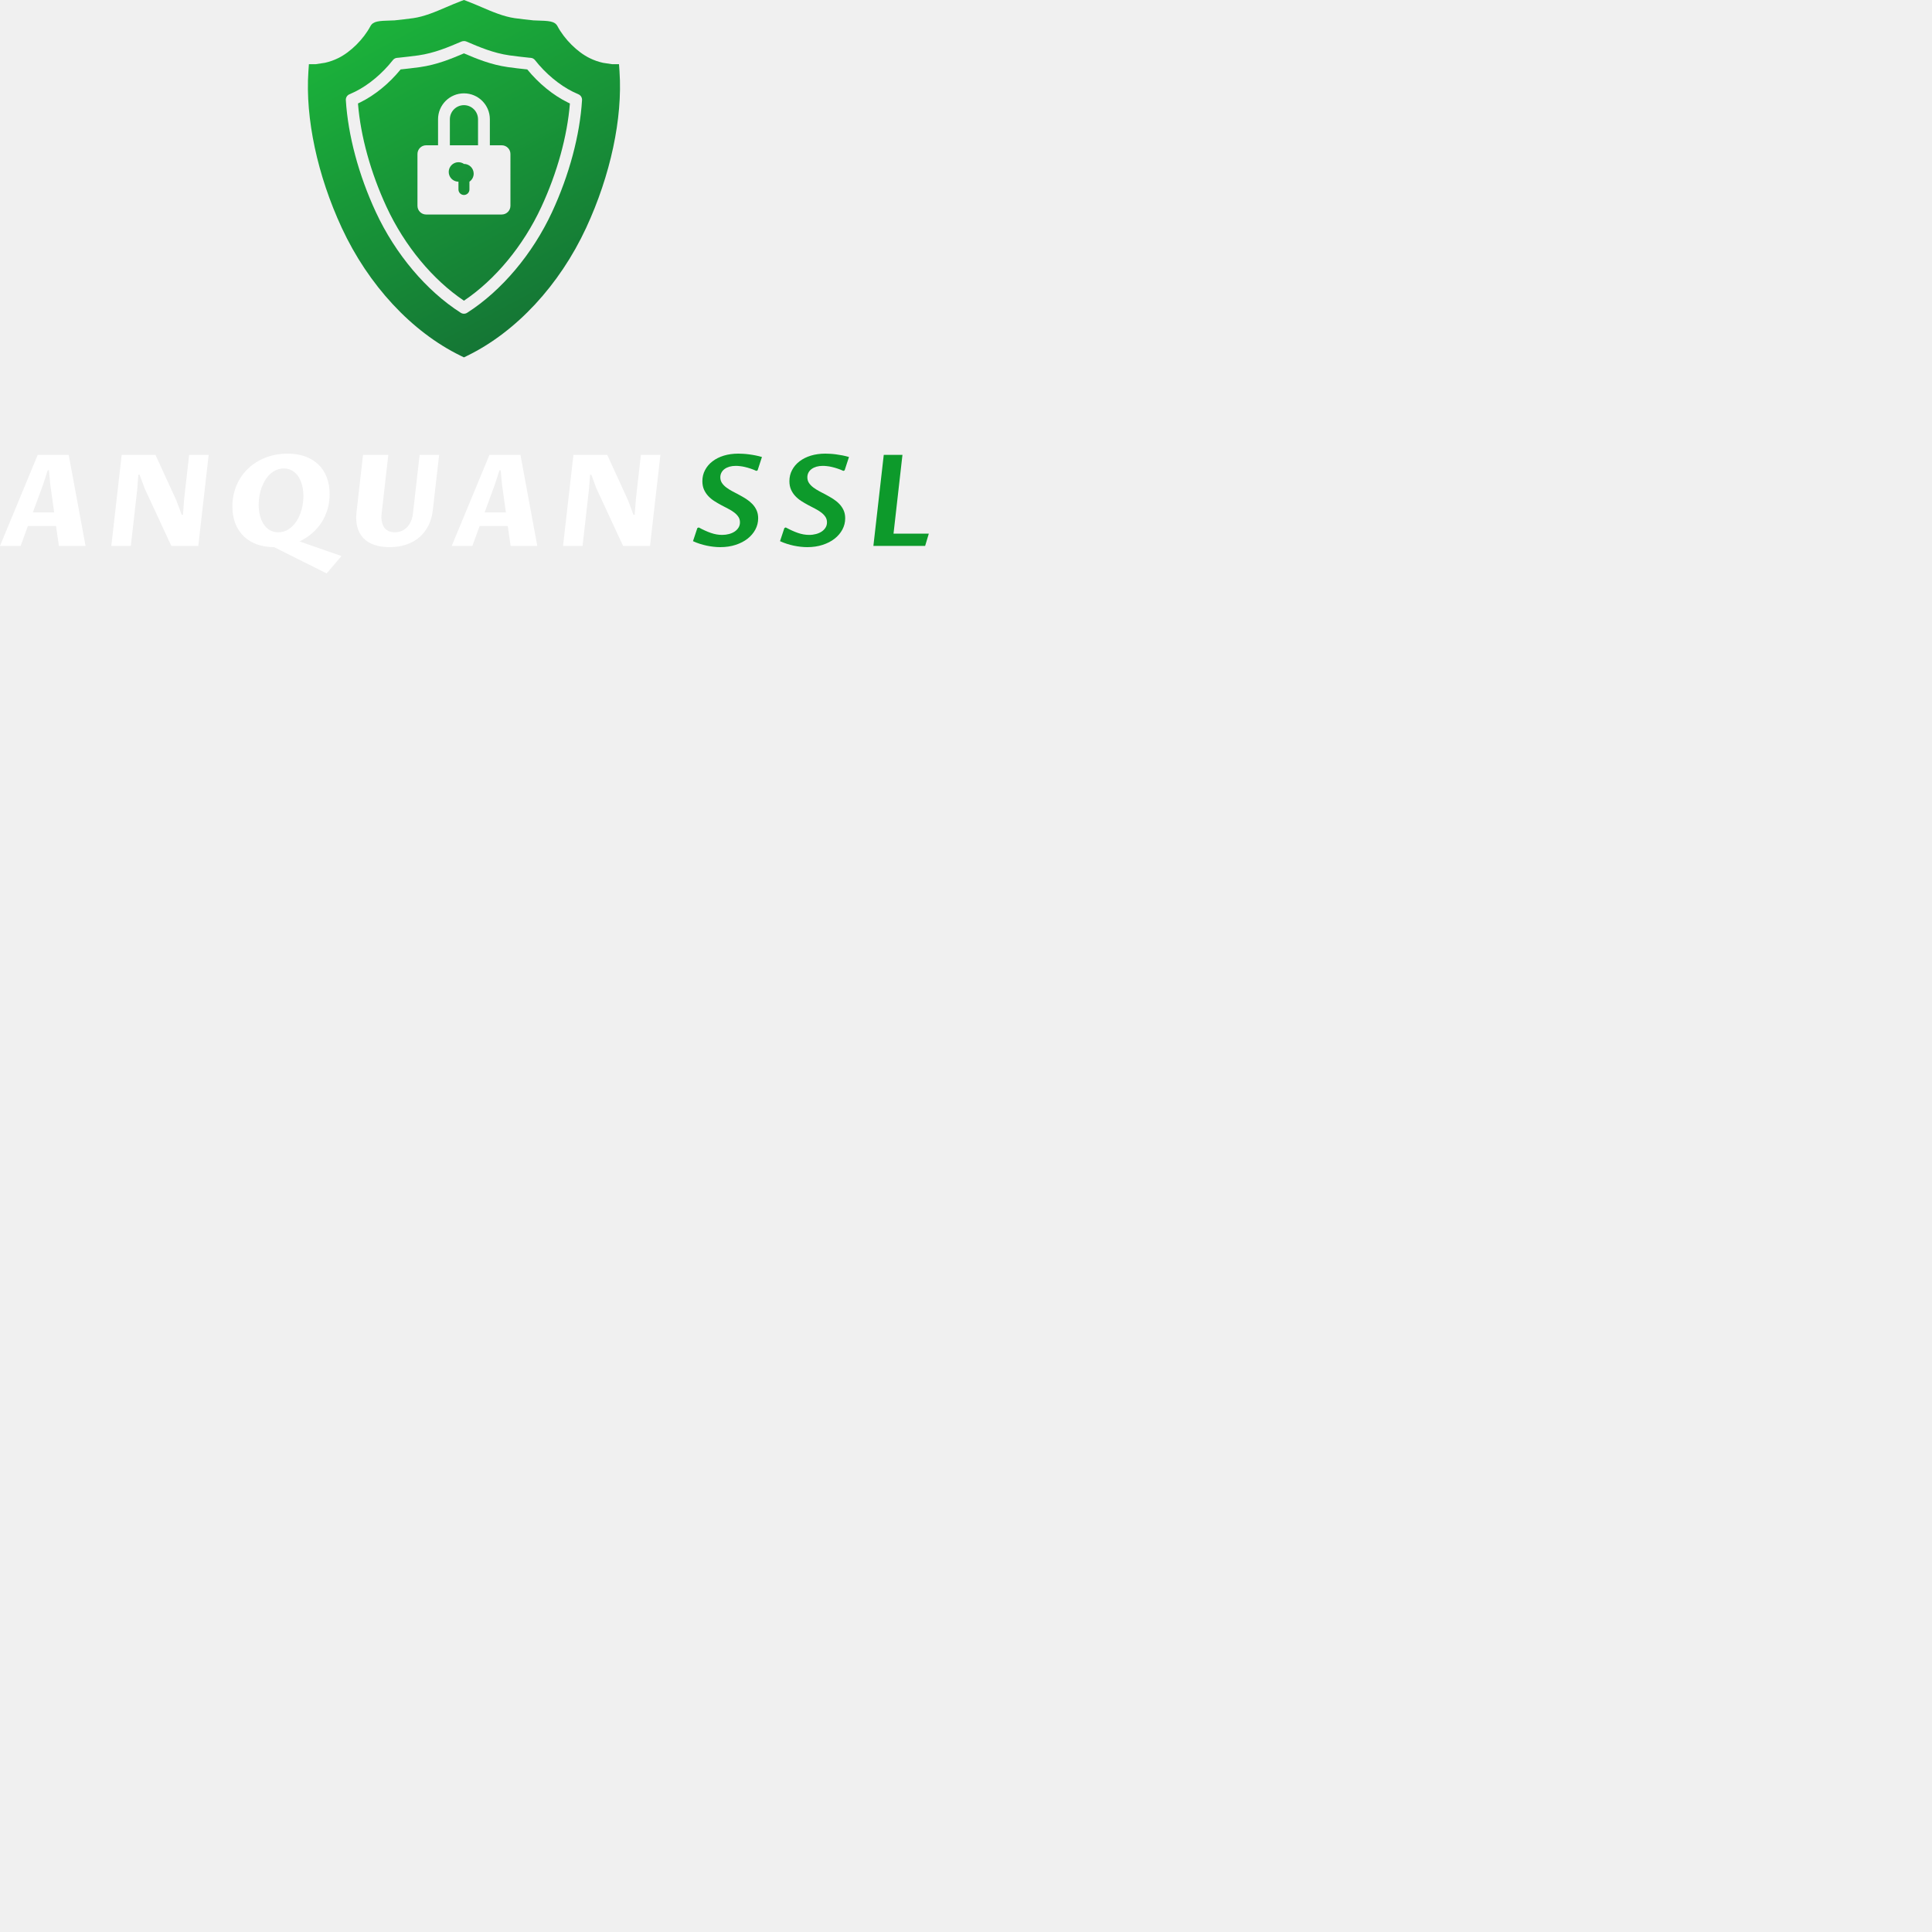
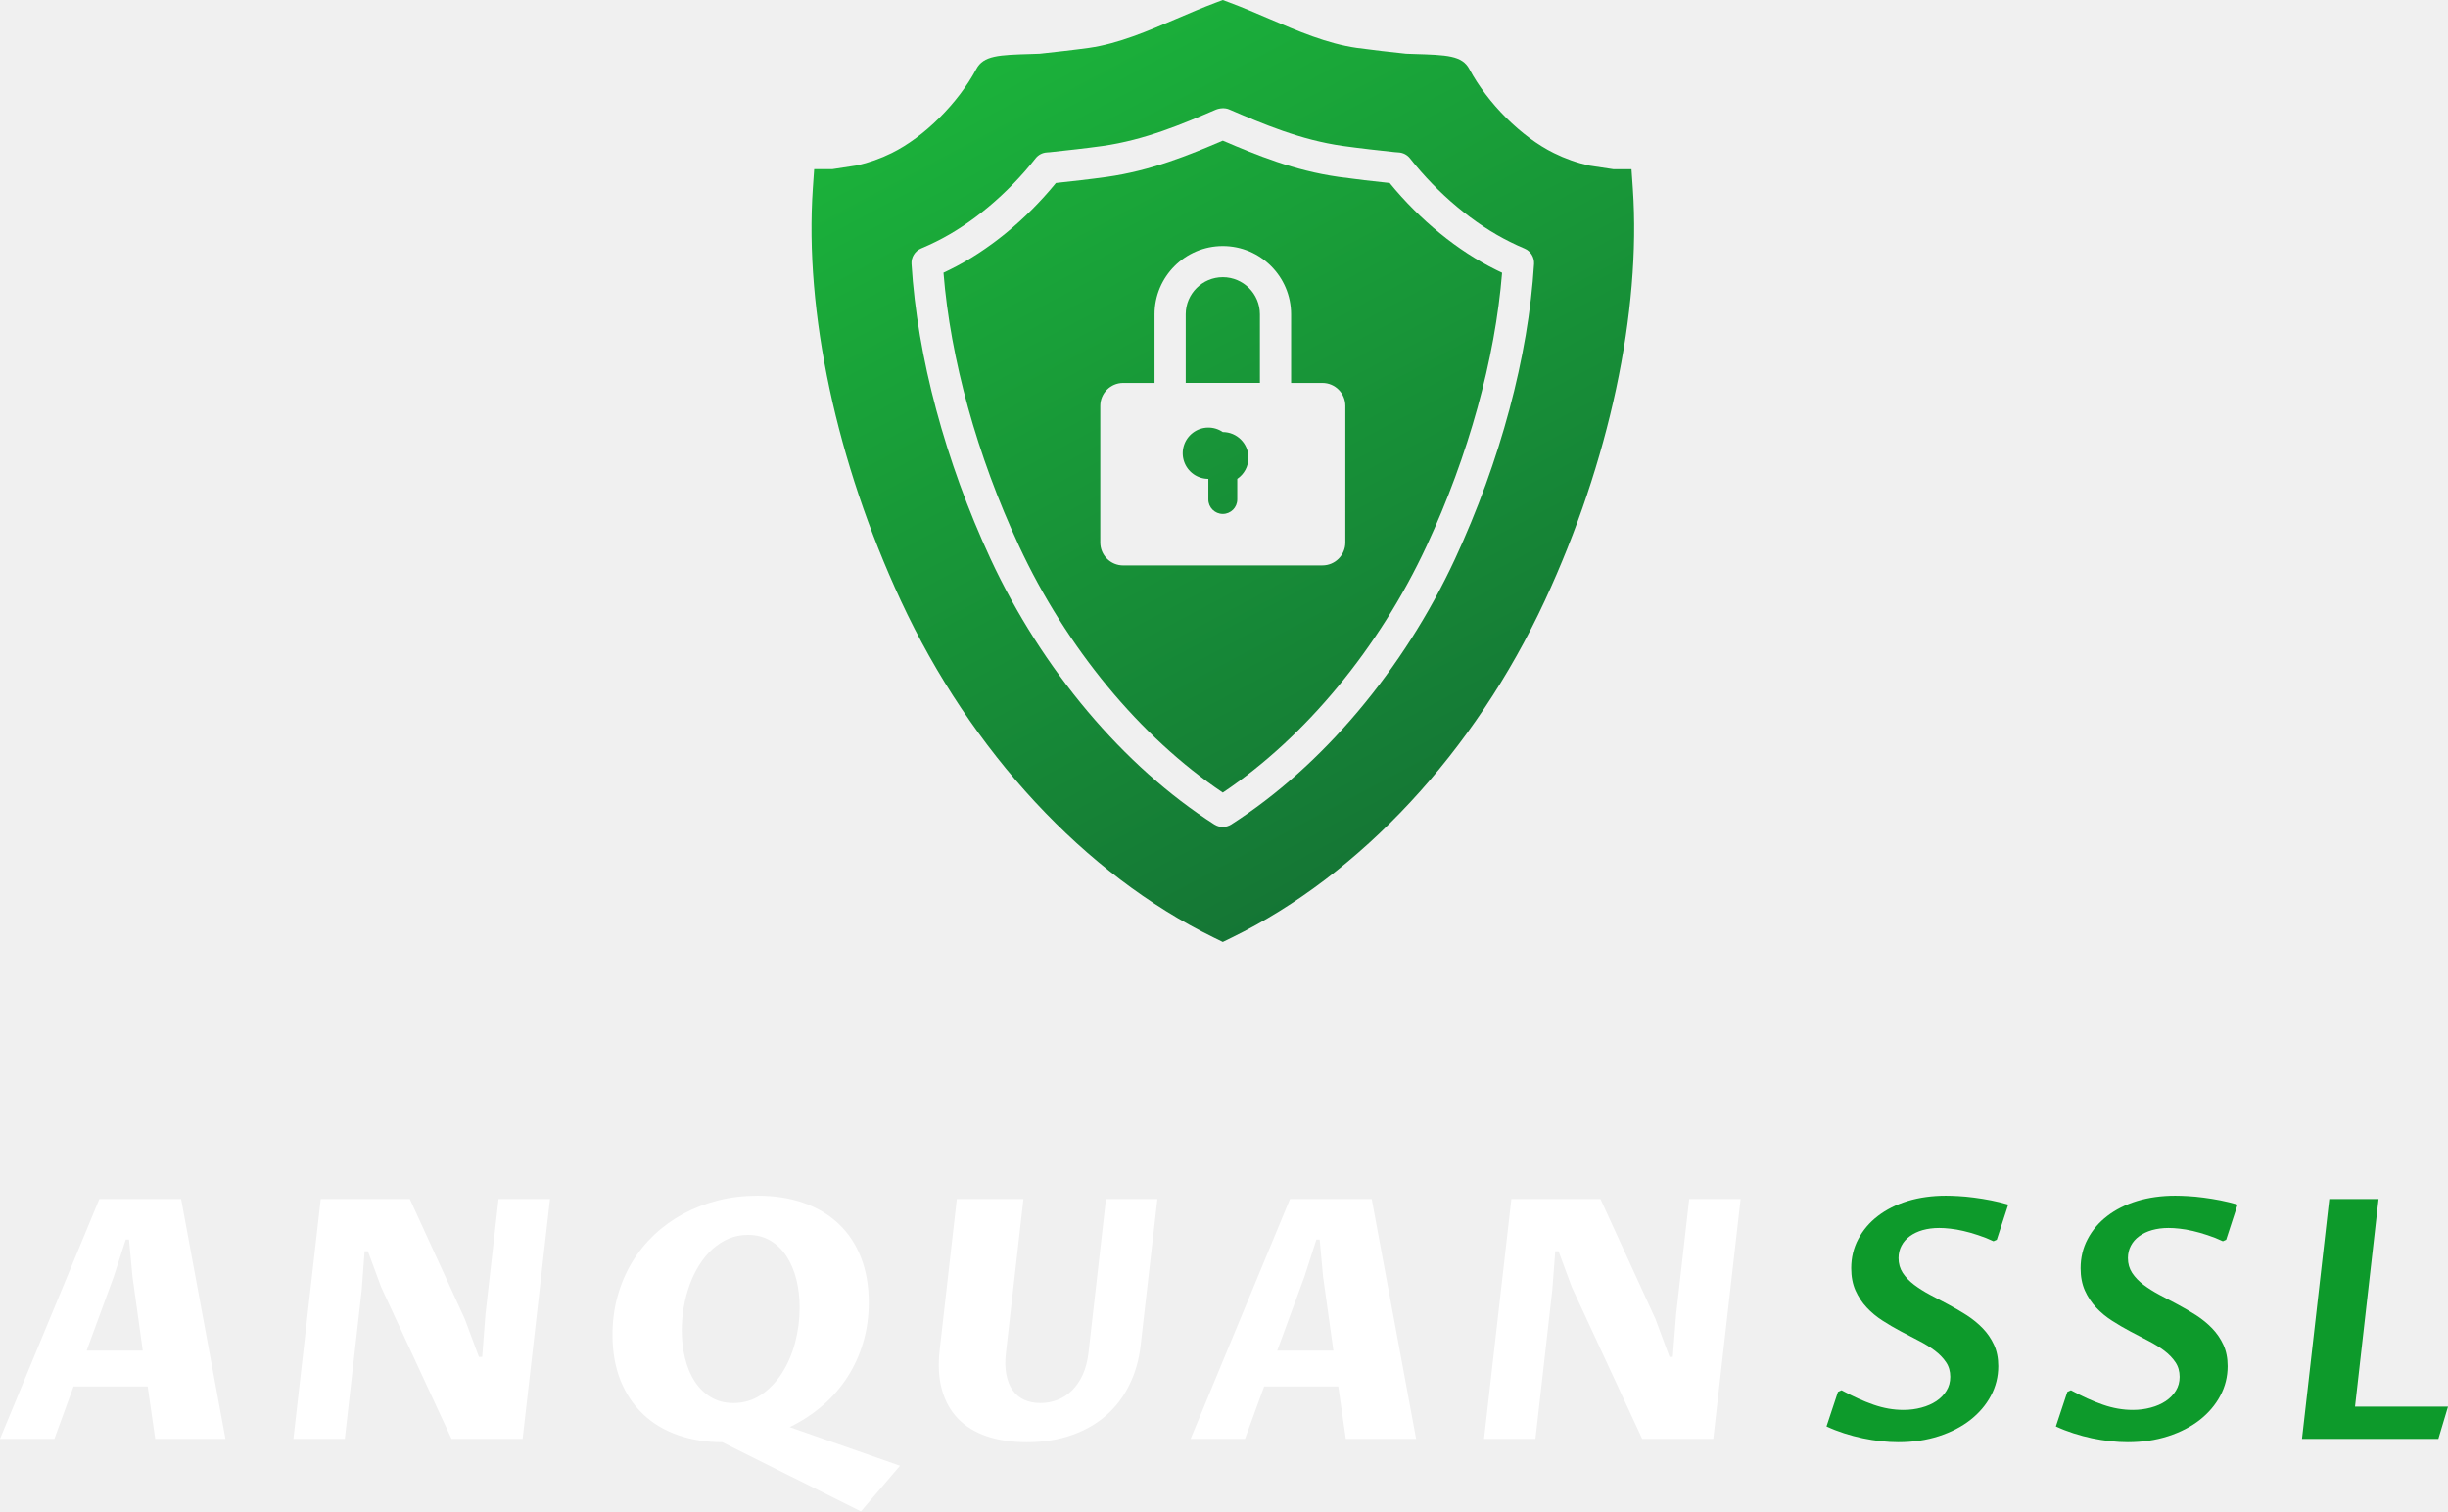
- <svg xmlns="http://www.w3.org/2000/svg" height="1000" width="1000">
+ <svg xmlns="http://www.w3.org/2000/svg">
  <linearGradient id="a" gradientUnits="userSpaceOnUse" x1="22.576" x2="77.427" y1="-1.536" y2="101.625">
    <stop offset="0" stop-color="#1cbb3b" />
    <stop offset="1" stop-color="#136934" />
  </linearGradient>
  <g transform="scale(1.041769)">
    <path d="m-44.98-5.46c-1.88 0-3.76-.33-5.65-.99-1.9-.66-3.9-1.57-6.02-2.72l-.68.31-2.16 6.51c1.07.5 2.18.93 3.33 1.3s2.31.68 3.48.93c1.16.24 2.31.43 3.45.55 1.14.13 2.24.19 3.29.19 2.78 0 5.32-.38 7.62-1.13 2.31-.75 4.29-1.77 5.95-3.07 1.65-1.3 2.94-2.81 3.87-4.55s1.39-3.6 1.39-5.58c0-1.52-.27-2.86-.8-4.02-.54-1.17-1.25-2.21-2.13-3.12-.89-.92-1.89-1.73-3.01-2.46-1.12-.72-2.28-1.39-3.46-2.02-1.18-.62-2.34-1.24-3.46-1.83-1.12-.6-2.12-1.23-3.01-1.9-.88-.67-1.59-1.41-2.13-2.22-.53-.82-.8-1.75-.8-2.8 0-.86.19-1.64.56-2.34s.89-1.3 1.57-1.79c.68-.5 1.49-.88 2.42-1.15.94-.26 1.97-.4 3.11-.4.61 0 1.31.04 2.08.13.77.08 1.6.22 2.48.43.89.2 1.82.47 2.78.79.97.31 1.94.7 2.9 1.15l.62-.28 2.16-6.63c-1.07-.31-2.15-.57-3.24-.79-1.09-.21-2.15-.39-3.19-.52-1.04-.14-2.02-.23-2.92-.28-.91-.05-1.71-.08-2.41-.08-2.61 0-5.01.34-7.19 1-2.18.67-4.06 1.62-5.63 2.83-1.58 1.21-2.81 2.66-3.69 4.34-.89 1.67-1.33 3.51-1.33 5.51 0 1.58.27 2.97.8 4.18.54 1.2 1.24 2.27 2.12 3.21.87.94 1.87 1.76 2.99 2.48s2.26 1.39 3.43 2.01c1.16.62 2.3 1.21 3.42 1.79 1.13.58 2.12 1.19 3 1.85.87.66 1.58 1.39 2.11 2.18.54.79.8 1.71.8 2.76 0 .97-.23 1.84-.71 2.61-.47.77-1.11 1.42-1.91 1.96-.8.53-1.74.95-2.81 1.23-1.07.29-2.2.44-3.39.44zm43.24 0c-1.88 0-3.76-.33-5.65-.99-1.9-.66-3.9-1.57-6.02-2.72l-.68.31-2.16 6.51c1.07.5 2.18.93 3.33 1.3s2.31.68 3.47.93c1.17.24 2.32.43 3.46.55 1.14.13 2.24.19 3.29.19 2.78 0 5.32-.38 7.62-1.13 2.31-.75 4.29-1.77 5.95-3.07 1.65-1.3 2.94-2.81 3.87-4.55s1.39-3.6 1.39-5.58c0-1.52-.27-2.86-.8-4.02-.54-1.17-1.25-2.21-2.13-3.12-.89-.92-1.89-1.73-3.01-2.46-1.13-.72-2.28-1.39-3.46-2.02-1.18-.62-2.34-1.24-3.46-1.83-1.12-.6-2.12-1.23-3.01-1.9-.88-.67-1.59-1.41-2.13-2.22-.53-.82-.8-1.75-.8-2.8 0-.86.19-1.64.56-2.34s.89-1.3 1.57-1.79c.68-.5 1.49-.88 2.42-1.15.94-.26 1.97-.4 3.11-.4.61 0 1.31.04 2.08.13.77.08 1.6.22 2.48.43.89.2 1.81.47 2.78.79.97.31 1.94.7 2.9 1.15l.62-.28 2.16-6.63c-1.07-.31-2.15-.57-3.24-.79-1.09-.21-2.16-.39-3.19-.52-1.04-.14-2.02-.23-2.92-.28-.91-.05-1.71-.08-2.41-.08-2.61 0-5.01.34-7.19 1-2.18.67-4.06 1.62-5.63 2.83-1.58 1.21-2.81 2.66-3.69 4.34-.89 1.67-1.33 3.51-1.33 5.51 0 1.58.27 2.97.8 4.18.54 1.2 1.24 2.27 2.12 3.21.87.94 1.87 1.76 2.99 2.48s2.26 1.39 3.43 2.01c1.16.62 2.3 1.21 3.42 1.79s2.12 1.19 3 1.85c.87.66 1.58 1.39 2.11 2.18.54.79.8 1.71.8 2.76 0 .97-.23 1.84-.71 2.61-.47.77-1.11 1.42-1.91 1.96-.8.53-1.74.95-2.81 1.23-1.07.29-2.2.44-3.39.44zm31.88 5.46h25.71l1.82-6.08h-17.53l4.44-39.14h-9.29z" fill="#0d9a2b" transform="translate(403.801 271.2249)" />
    <path d="m-137.5-9.88 1.42 9.88h13.24l-8.36-45.22h-15.41l-18.73 45.22h10.25l3.61-9.88zm-.93-6.76h-10.58l5.12-13.95 2.25-6.98h.62l.65 6.98zm28.4 16.64h9.69l3.18-28.03.55-7.34h.62l2.5 6.76 13.27 28.61h13.4l5.16-45.22h-9.7l-2.47 21.76-.61 8h-.62l-2.66-7.14-10.37-22.62h-16.79zm80.86.62 26.12 13.05 7.37-8.61-20.8-7.28c2.28-1.11 4.35-2.46 6.19-4.05 1.84-1.58 3.4-3.37 4.69-5.37 1.29-1.99 2.28-4.17 2.98-6.54s1.05-4.88 1.05-7.53c0-3.17-.49-6-1.47-8.49-.97-2.49-2.37-4.6-4.2-6.33-1.82-1.73-4.02-3.04-6.6-3.95s-5.48-1.36-8.69-1.36c-2.59 0-5.06.29-7.41.88-2.34.59-4.53 1.43-6.56 2.52-2.02 1.09-3.86 2.41-5.51 3.96-1.64 1.56-3.05 3.3-4.21 5.24-1.16 1.93-2.06 4.04-2.7 6.34-.64 2.29-.96 4.72-.96 7.27 0 3.23.51 6.1 1.51 8.61 1.01 2.51 2.43 4.63 4.25 6.36s4 3.04 6.54 3.93c2.54.9 5.35 1.35 8.41 1.35zm2.07-7.38c-1.6 0-3.01-.37-4.23-1.1-1.21-.73-2.23-1.71-3.04-2.96-.81-1.24-1.42-2.7-1.83-4.37-.42-1.66-.62-3.42-.62-5.28 0-1.48.13-2.95.38-4.42.26-1.48.64-2.88 1.13-4.22s1.1-2.58 1.82-3.72 1.55-2.13 2.47-2.96c.93-.83 1.95-1.49 3.06-1.96s2.31-.71 3.61-.71c1.6 0 3.02.36 4.24 1.09 1.23.74 2.25 1.73 3.06 2.98.81 1.26 1.42 2.71 1.84 4.37.41 1.66.61 3.42.61 5.3 0 2.24-.29 4.43-.86 6.59-.58 2.15-1.41 4.06-2.49 5.75s-2.39 3.05-3.93 4.08c-1.55 1.03-3.28 1.54-5.22 1.54zm54.69-38.46h-12.56l-3.24 28.52c-.31 2.8-.17 5.27.43 7.42s1.6 3.97 3.01 5.44 3.21 2.58 5.4 3.33 4.72 1.13 7.58 1.13c3.17 0 6.01-.45 8.53-1.35 2.53-.89 4.69-2.14 6.5-3.75 1.81-1.6 3.26-3.52 4.35-5.77 1.1-2.24 1.8-4.72 2.1-7.44l3.15-27.53h-9.69l-3.3 29.01c-.19 1.57-.55 2.94-1.08 4.11-.54 1.17-1.21 2.16-2.01 2.95s-1.71 1.39-2.73 1.79-2.1.6-3.23.6c-1.15 0-2.17-.2-3.05-.6-.89-.4-1.61-1-2.18-1.79s-.97-1.78-1.2-2.97c-.24-1.18-.27-2.55-.08-4.12zm59.35 35.34 1.42 9.88h13.25l-8.37-45.22h-15.4l-18.74 45.22h10.25l3.61-9.88zm-.92-6.76h-10.59l5.13-13.95 2.25-6.98h.62l.64 6.98zm28.39 16.64h9.69l3.18-28.03.56-7.34h.62l2.5 6.76 13.27 28.61h13.4l5.15-45.22h-9.69l-2.47 21.76-.62 8h-.62l-2.65-7.14-10.37-22.62h-16.79z" transform="translate(165.34 271.2249)" fill="#fff" />
    <g fill="url(#a)" transform="matrix(1.964949 0 0 1.964949 132.2635 -9.555544)">
      <path d="m50 31.453a3.564 3.564 0 0 0 -3.559 3.559v6.582h7.118v-6.582a3.564 3.564 0 0 0 -3.559-3.559zm0 14.856a2.46 2.46 0 1 0 -1.387 4.492v1.977a1.387 1.387 0 0 0 2.774 0v-1.978a2.454 2.454 0 0 0 1.074-2.031 2.466 2.466 0 0 0 -2.461-2.46z" />
      <path d="m66.008 22.418a147.36 147.36 0 0 1 -4.902-.586c-4.258-.602-7.89-2.098-11.105-3.477-3.274 1.399-6.883 2.88-11.13 3.481-1.663.23-3.3.41-4.882.582-2.914 3.57-6.512 6.508-10.184 8.316-.195.098-.399.196-.602.29.66 8.265 3.215 17.52 7.239 26.194 4.547 9.782 11.64 18.355 19.558 23.676 7.922-5.316 15.012-13.89 19.555-23.672 4.023-8.671 6.574-17.93 7.238-26.195l-.559-.27c-3.695-1.82-7.308-4.769-10.227-8.339zm-4.254 34.484a2.2 2.2 0 0 1 -2.2 2.2l-19.108.003a2.2 2.2 0 0 1 -2.2-2.2v-13.107a2.2 2.2 0 0 1 2.2-2.2h3.004v-6.581c0-3.614 2.937-6.551 6.55-6.551s6.551 2.937 6.551 6.55v6.583h3.004a2.2 2.2 0 0 1 2.2 2.199z" />
      <path d="m89.336 22.957-.129-1.863h-1.746c-.457-.063-2.11-.313-2.285-.344a14.739 14.739 0 0 1 -3.414-1.203c-3.094-1.52-6.352-4.762-8.114-8.067-.695-1.296-2.144-1.34-5.312-1.437-.356-.012-.637-.02-.758-.027a160.654 160.654 0 0 1 -4.727-.559c-2.832-.402-5.68-1.621-8.433-2.805-1.215-.52-2.469-1.058-3.719-1.527l-.7-.262-.698.262c-1.25.469-2.508 1.008-3.72 1.527-2.753 1.184-5.6 2.403-8.425 2.805-1.562.215-3.176.39-4.719.559-.133.011-.414.02-.77.027-3.167.094-4.616.14-5.316 1.441-1.757 3.297-5.015 6.536-8.12 8.063-1.052.523-2.196.93-3.36 1.187-.219.04-1.875.29-2.328.356h-1.746l-.13 1.863c-.804 11.82 2.274 26.227 8.442 39.527 6.73 14.5 17.672 26.281 30.012 32.316l.879.43.879-.43c12.34-6.035 23.28-17.816 30.016-32.316 6.168-13.297 9.246-27.703 8.441-39.523zm-17.059 35.527c-4.93 10.617-12.758 19.898-21.469 25.469a1.508 1.508 0 0 1 -1.617 0c-8.711-5.566-16.535-14.852-21.47-25.469-4.347-9.367-7.038-19.422-7.585-28.309a1.503 1.503 0 0 1 .918-1.477c.48-.203.953-.418 1.418-.648 3.41-1.68 6.89-4.59 9.562-7.992a1.491 1.491 0 0 1 1.078-.57 6.25 6.25 0 0 0 .313-.024c1.633-.176 3.328-.36 5.027-.594 4.102-.582 7.692-2.12 10.863-3.48.38-.16.895-.2 1.274-.04 3.261 1.4 6.851 2.938 10.934 3.516 1.738.242 3.468.43 4.992.594.094.012.215.02.363.027a1.5 1.5 0 0 1 1.082.57c2.672 3.403 6.176 6.325 9.61 8.016.453.227.906.434 1.37.63.59.245.958.84.919 1.476-.543 8.883-3.239 18.938-7.582 28.305z" />
    </g>
  </g>
</svg>
